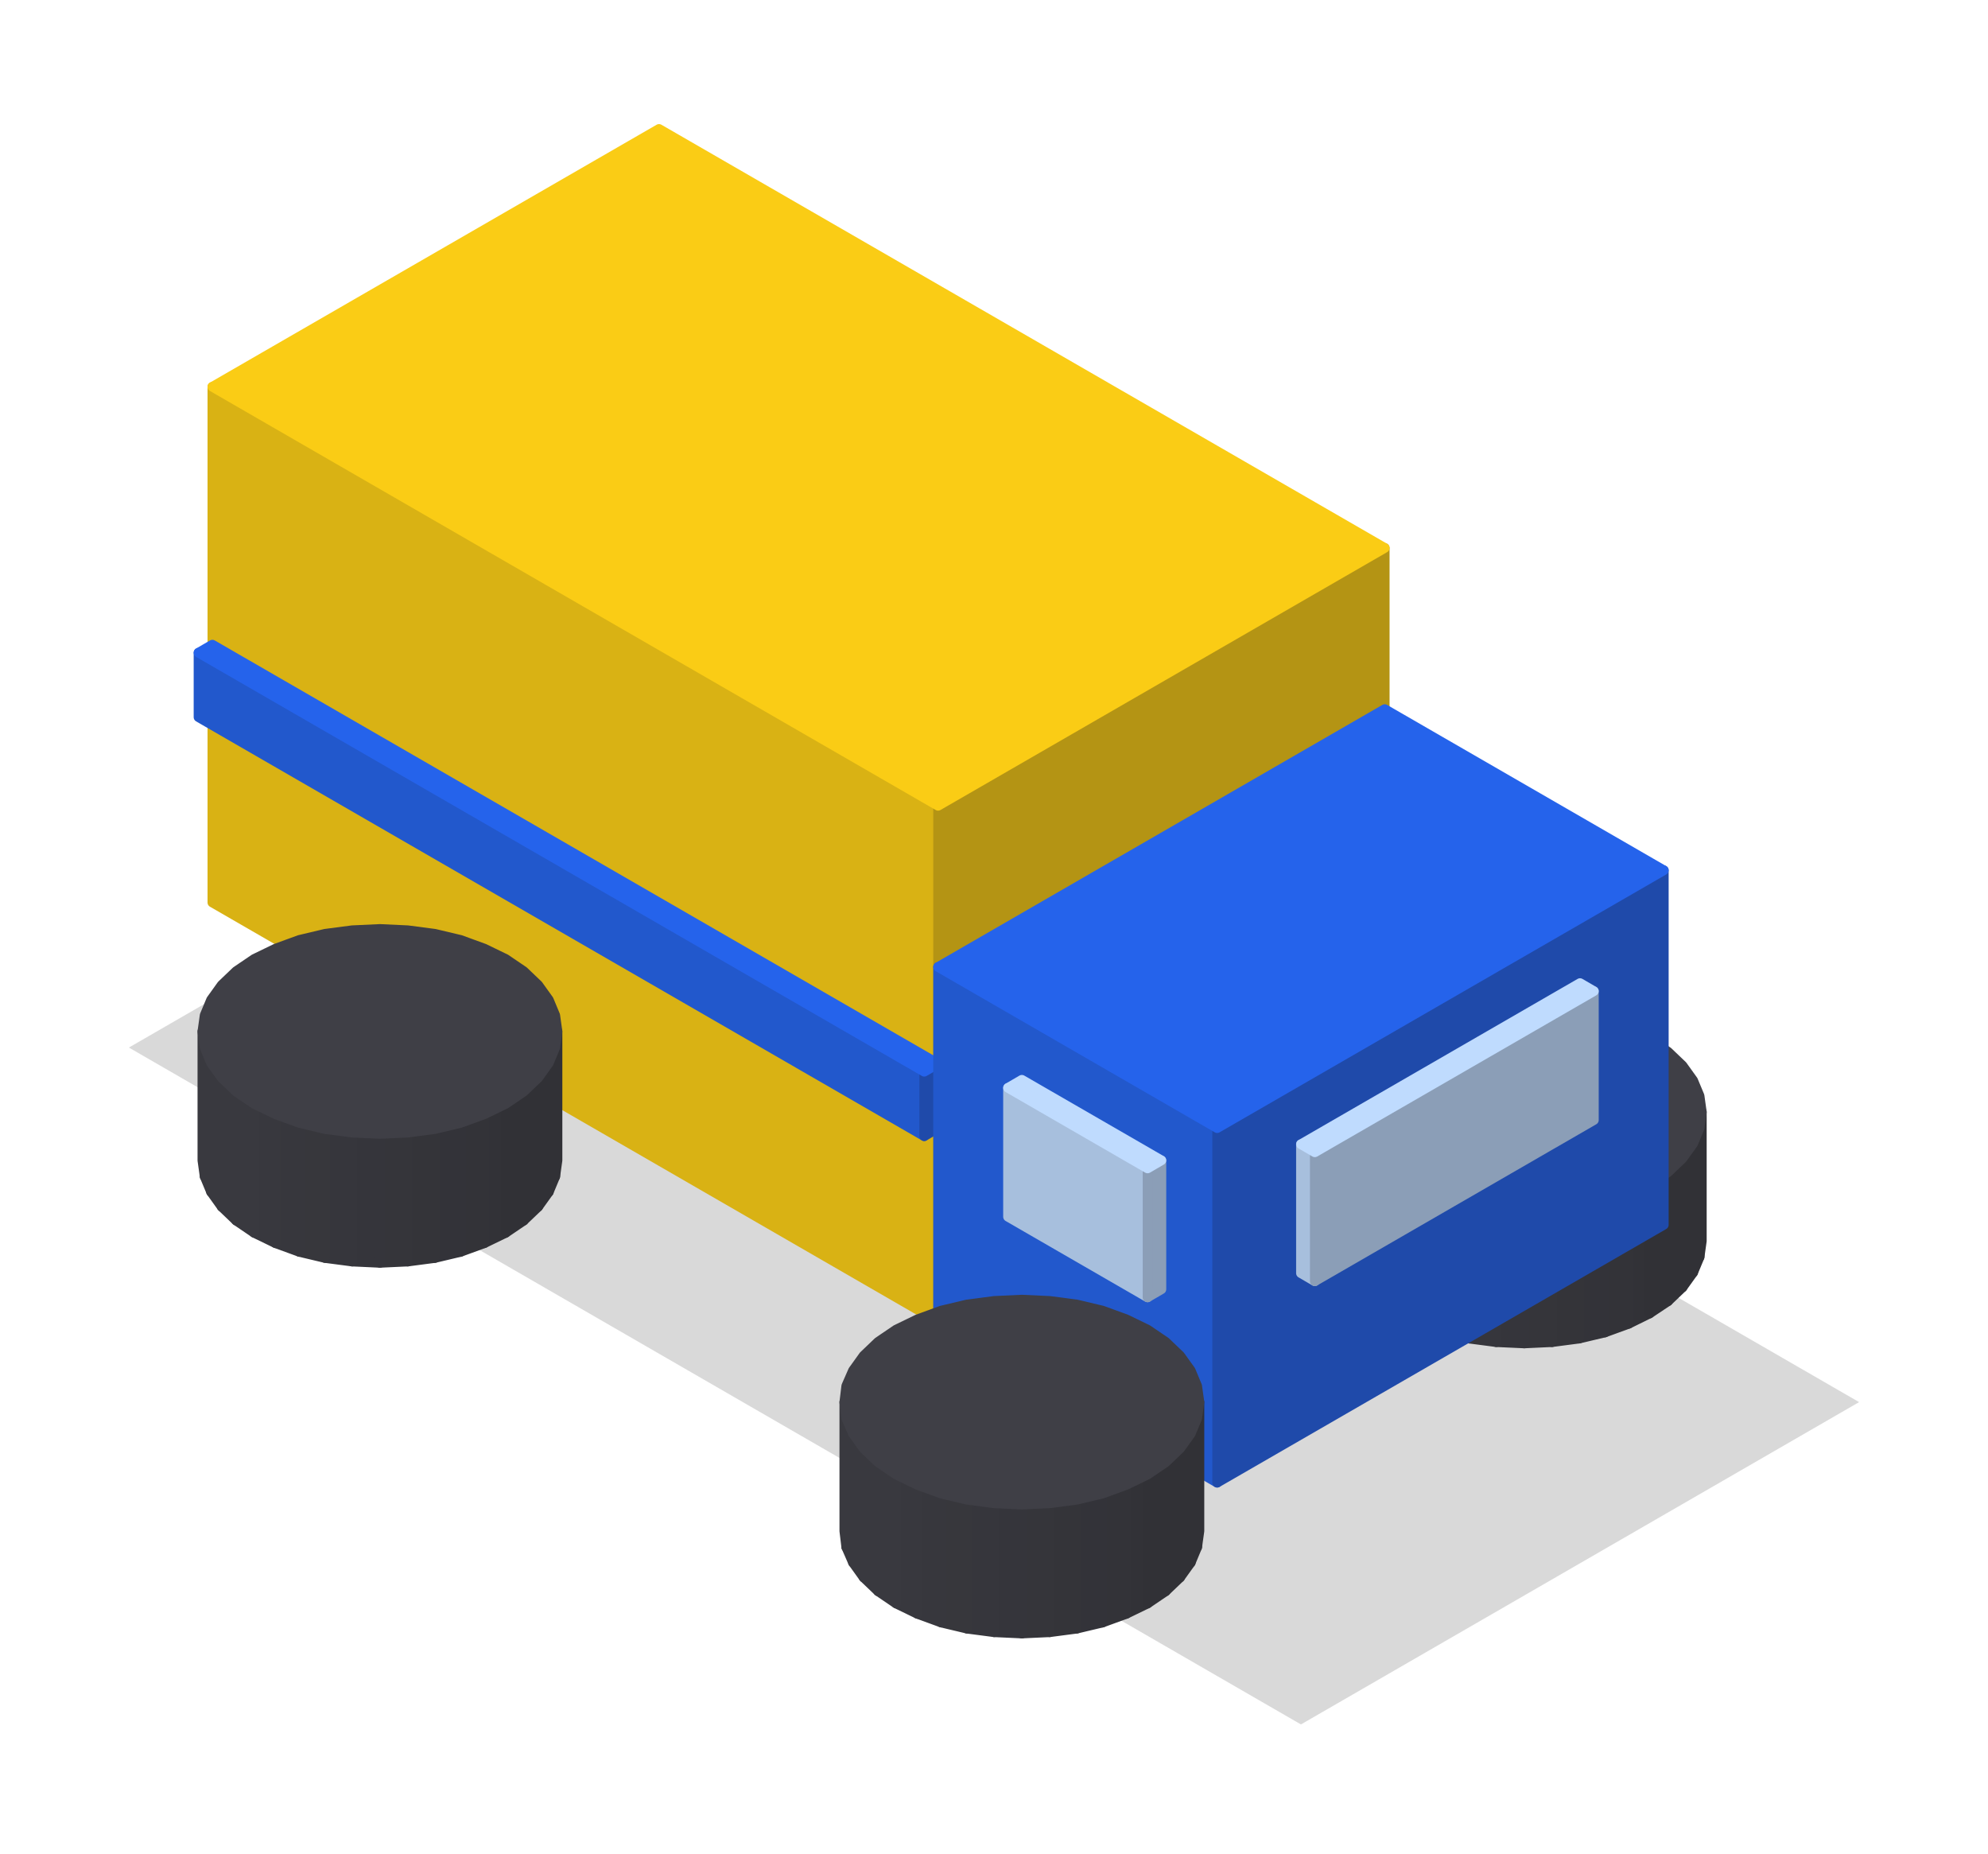
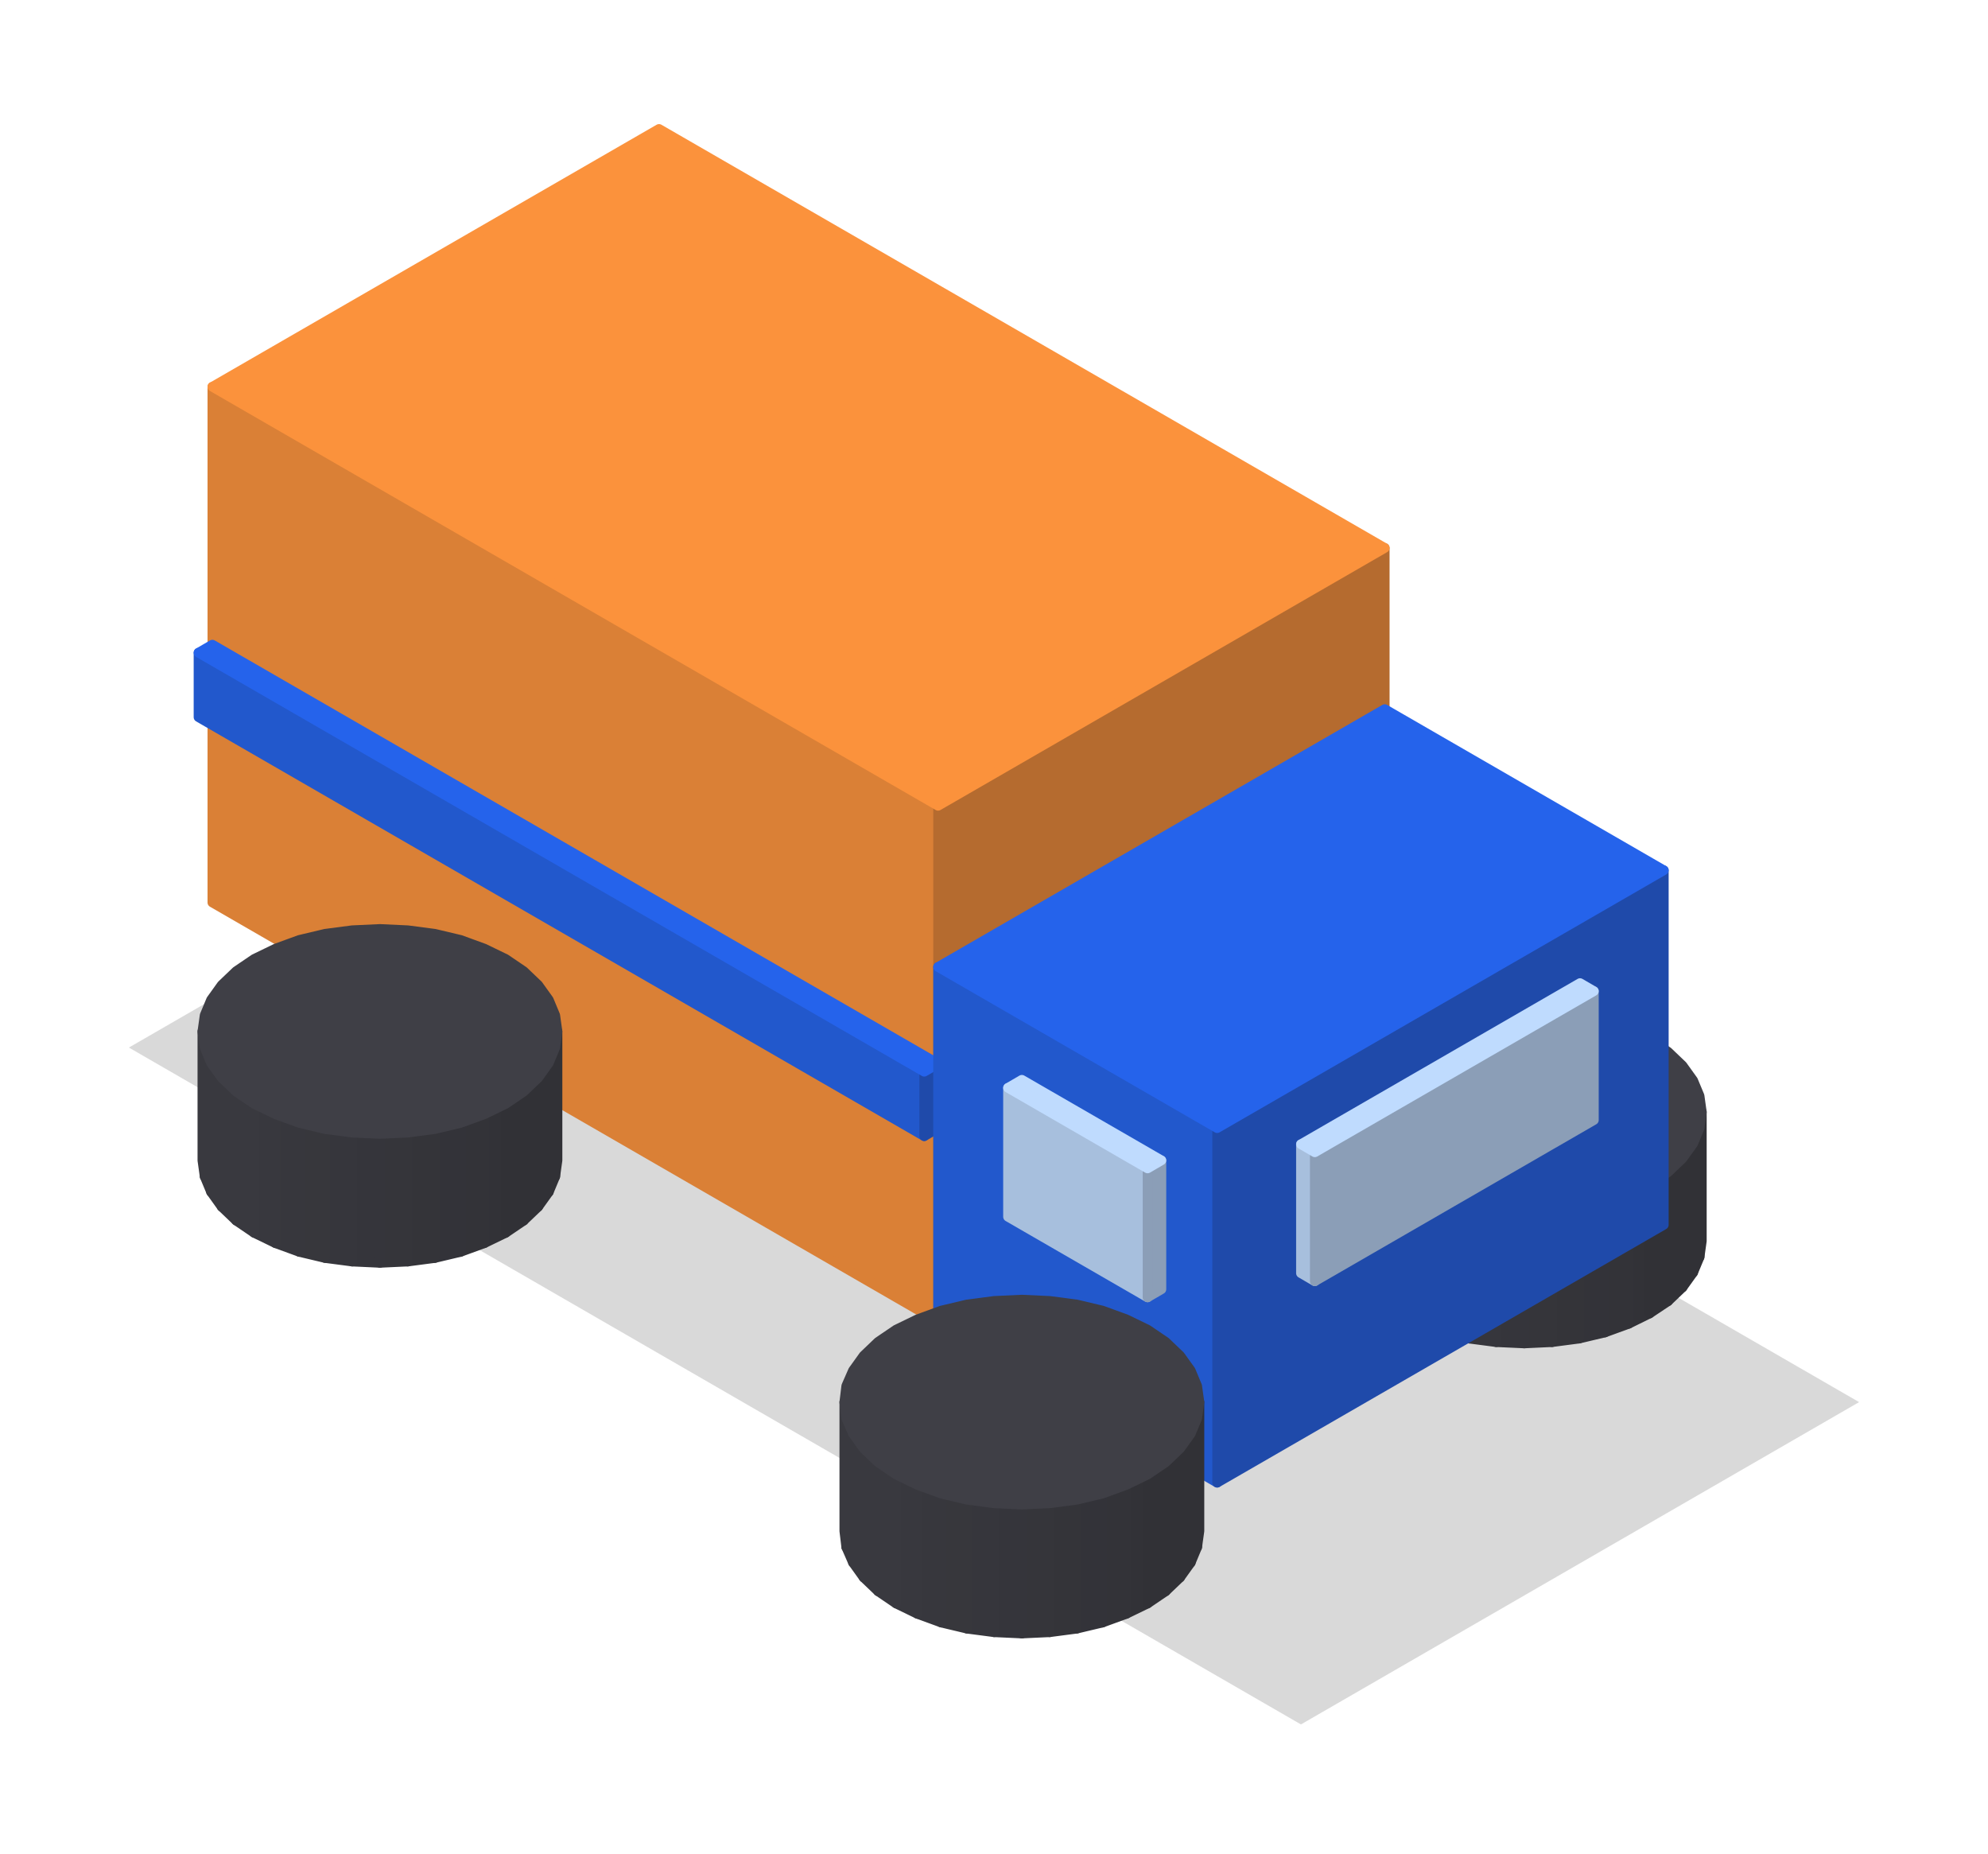
<svg xmlns="http://www.w3.org/2000/svg" width="61.69" height="57.5" viewBox="-20.45 -24 61.69 57.5" fill="none" aria-hidden="true">
  <polygon points="0.87,-1.5 37.24,19.5 19.92,29.5 -16.45,8.5" fill="#111111" fill-opacity="0.16" />
  <polygon points="10.83,5.25 10.17,5.57 10.17,1.57 10.83,1.25" fill="#323237" stroke="#323237" stroke-width="0.3" stroke-linejoin="round" />
  <polygon points="10.17,5.57 9.43,5.84 9.43,1.84 10.17,1.57" fill="#333338" stroke="#333338" stroke-width="0.3" stroke-linejoin="round" />
  <polygon points="9.43,5.84 8.63,6.03 8.63,2.03 9.43,1.84" fill="#333339" stroke="#333339" stroke-width="0.3" stroke-linejoin="round" />
  <polygon points="8.63,6.03 7.79,6.14 7.79,2.14 8.63,2.03" fill="#343439" stroke="#343439" stroke-width="0.3" stroke-linejoin="round" />
  <polygon points="7.79,6.14 6.93,6.18 6.93,2.18 7.79,2.14" fill="#35353a" stroke="#35353a" stroke-width="0.3" stroke-linejoin="round" />
  <polygon points="6.93,6.18 6.07,6.14 6.07,2.14 6.93,2.18" fill="#35353b" stroke="#35353b" stroke-width="0.3" stroke-linejoin="round" />
  <polygon points="6.07,6.14 5.23,6.03 5.23,2.03 6.07,2.14" fill="#36363c" stroke="#36363c" stroke-width="0.3" stroke-linejoin="round" />
  <polygon points="5.23,6.03 4.43,5.84 4.43,1.84 5.23,2.03" fill="#37373c" stroke="#37373c" stroke-width="0.3" stroke-linejoin="round" />
  <polygon points="4.43,5.84 3.69,5.57 3.69,1.57 4.43,1.84" fill="#37373d" stroke="#37373d" stroke-width="0.3" stroke-linejoin="round" />
  <polygon points="3.69,5.57 3.03,5.25 3.03,1.25 3.69,1.57" fill="#38383e" stroke="#38383e" stroke-width="0.3" stroke-linejoin="round" />
  <polygon points="3.03,5.25 2.47,4.87 2.47,0.87 3.03,1.25" fill="#39393f" stroke="#39393f" stroke-width="0.3" stroke-linejoin="round" />
  <polygon points="2.47,4.87 2.02,4.44 2.02,0.44 2.47,0.87" fill="#39393f" stroke="#39393f" stroke-width="0.3" stroke-linejoin="round" />
  <polygon points="2.02,4.44 1.69,3.98 1.69,-0.02 2.02,0.44" fill="#39393f" stroke="#39393f" stroke-width="0.3" stroke-linejoin="round" />
  <polygon points="1.69,3.98 1.48,3.5 1.48,-0.5 1.69,-0.02" fill="#39393f" stroke="#39393f" stroke-width="0.3" stroke-linejoin="round" />
  <polygon points="1.48,3.5 1.42,3 1.42,-1 1.48,-0.5" fill="#39393f" stroke="#39393f" stroke-width="0.3" stroke-linejoin="round" />
  <polygon points="12.44,3 12.37,3.5 12.37,-0.5 12.44,-1" fill="#313136" stroke="#313136" stroke-width="0.3" stroke-linejoin="round" />
  <polygon points="12.37,3.5 12.17,3.98 12.17,-0.02 12.37,-0.5" fill="#313136" stroke="#313136" stroke-width="0.3" stroke-linejoin="round" />
  <polygon points="12.17,3.98 11.84,4.44 11.84,0.44 12.17,-0.02" fill="#313136" stroke="#313136" stroke-width="0.3" stroke-linejoin="round" />
  <polygon points="11.84,4.44 11.39,4.87 11.39,0.87 11.84,0.44" fill="#313136" stroke="#313136" stroke-width="0.3" stroke-linejoin="round" />
  <polygon points="11.39,4.87 10.83,5.25 10.83,1.25 11.39,0.87" fill="#313136" stroke="#313136" stroke-width="0.3" stroke-linejoin="round" />
  <polygon points="10.83,1.25 10.17,1.57 9.43,1.84 8.63,2.03 7.79,2.14 6.93,2.18 6.07,2.14 5.23,2.03 4.43,1.84 3.69,1.57 3.03,1.25 2.47,0.87 2.02,0.44 1.69,-0.02 1.48,-0.5 1.42,-1 1.48,-1.5 1.69,-1.98 2.02,-2.44 2.47,-2.87 3.03,-3.25 3.69,-3.57 4.43,-3.84 5.23,-4.03 6.07,-4.14 6.93,-4.18 7.79,-4.14 8.63,-4.03 9.43,-3.84 10.17,-3.57 10.83,-3.25 11.39,-2.87 11.84,-2.44 12.17,-1.98 12.37,-1.5 12.44,-1 12.37,-0.5 12.17,-0.02 11.84,0.44 11.39,0.87" fill="#3F3F46" stroke="#3F3F46" stroke-width="0.3" stroke-linejoin="round" />
  <polygon points="30.74,16.75 30.09,17.07 30.09,13.07 30.74,12.75" fill="#323237" stroke="#323237" stroke-width="0.3" stroke-linejoin="round" />
  <polygon points="30.09,17.07 29.35,17.34 29.35,13.34 30.09,13.07" fill="#333338" stroke="#333338" stroke-width="0.3" stroke-linejoin="round" />
  <polygon points="29.35,17.34 28.55,17.53 28.55,13.53 29.35,13.34" fill="#333339" stroke="#333339" stroke-width="0.3" stroke-linejoin="round" />
  <polygon points="28.55,17.53 27.71,17.64 27.71,13.64 28.55,13.53" fill="#343439" stroke="#343439" stroke-width="0.3" stroke-linejoin="round" />
  <polygon points="27.71,17.64 26.85,17.68 26.85,13.68 27.71,13.64" fill="#35353a" stroke="#35353a" stroke-width="0.3" stroke-linejoin="round" />
  <polygon points="26.85,17.68 25.98,17.64 25.98,13.64 26.85,13.68" fill="#35353b" stroke="#35353b" stroke-width="0.3" stroke-linejoin="round" />
  <polygon points="25.98,17.64 25.14,17.53 25.14,13.53 25.98,13.64" fill="#36363c" stroke="#36363c" stroke-width="0.3" stroke-linejoin="round" />
  <polygon points="25.14,17.53 24.34,17.34 24.34,13.34 25.14,13.53" fill="#37373c" stroke="#37373c" stroke-width="0.3" stroke-linejoin="round" />
  <polygon points="24.34,17.34 23.61,17.07 23.61,13.07 24.34,13.34" fill="#37373d" stroke="#37373d" stroke-width="0.3" stroke-linejoin="round" />
  <polygon points="23.61,17.07 22.95,16.75 22.95,12.75 23.61,13.07" fill="#38383e" stroke="#38383e" stroke-width="0.3" stroke-linejoin="round" />
  <polygon points="22.95,16.75 22.39,16.37 22.39,12.37 22.95,12.75" fill="#39393f" stroke="#39393f" stroke-width="0.3" stroke-linejoin="round" />
  <polygon points="22.39,16.37 21.94,15.94 21.94,11.94 22.39,12.37" fill="#39393f" stroke="#39393f" stroke-width="0.3" stroke-linejoin="round" />
  <polygon points="21.94,15.94 21.61,15.48 21.61,11.48 21.94,11.94" fill="#39393f" stroke="#39393f" stroke-width="0.3" stroke-linejoin="round" />
  <polygon points="21.61,15.48 21.4,15 21.4,11 21.61,11.48" fill="#39393f" stroke="#39393f" stroke-width="0.3" stroke-linejoin="round" />
  <polygon points="21.4,15 21.34,14.5 21.34,10.5 21.4,11" fill="#39393f" stroke="#39393f" stroke-width="0.3" stroke-linejoin="round" />
  <polygon points="32.36,14.5 32.29,15 32.29,11 32.36,10.5" fill="#313136" stroke="#313136" stroke-width="0.3" stroke-linejoin="round" />
  <polygon points="32.29,15 32.09,15.48 32.09,11.48 32.29,11" fill="#313136" stroke="#313136" stroke-width="0.3" stroke-linejoin="round" />
  <polygon points="32.09,15.48 31.76,15.94 31.76,11.94 32.09,11.48" fill="#313136" stroke="#313136" stroke-width="0.3" stroke-linejoin="round" />
  <polygon points="31.76,15.94 31.31,16.37 31.31,12.37 31.76,11.94" fill="#313136" stroke="#313136" stroke-width="0.3" stroke-linejoin="round" />
  <polygon points="31.31,16.37 30.74,16.75 30.74,12.75 31.31,12.37" fill="#313136" stroke="#313136" stroke-width="0.3" stroke-linejoin="round" />
  <polygon points="30.74,12.75 30.09,13.07 29.35,13.34 28.55,13.53 27.71,13.64 26.85,13.68 25.98,13.64 25.14,13.53 24.34,13.34 23.61,13.07 22.95,12.75 22.39,12.37 21.94,11.94 21.61,11.48 21.4,11 21.34,10.5 21.4,10 21.61,9.52 21.94,9.06 22.39,8.63 22.95,8.25 23.61,7.93 24.34,7.66 25.14,7.47 25.98,7.36 26.85,7.32 27.71,7.36 28.55,7.47 29.35,7.66 30.09,7.93 30.74,8.25 31.31,8.63 31.76,9.06 32.09,9.52 32.29,10 32.36,10.5 32.29,11 32.09,11.48 31.76,11.94 31.31,12.37" fill="#3F3F46" stroke="#3F3F46" stroke-width="0.3" stroke-linejoin="round" />
-   <polygon points="-13.86,4 8.66,17 8.66,1 -13.86,-12" fill="#d9b214" stroke="#d9b214" stroke-width="0.3" stroke-linejoin="round" />
-   <polygon points="22.52,9 8.66,17 8.66,1 22.52,-7" fill="#b49414" stroke="#b49414" stroke-width="0.3" stroke-linejoin="round" />
-   <polygon points="0,-20 22.52,-7 8.66,1 -13.86,-12" fill="#FACC15" stroke="#FACC15" stroke-width="0.3" stroke-linejoin="round" />
+   <polygon points="-13.86,4 8.66,17 8.66,1 -13.86,-12" fill="#da8036" stroke="#da8036" stroke-width="0.3" stroke-linejoin="round" />
+   <polygon points="22.52,9 8.66,17 8.66,1 22.52,-7" fill="#b56b2f" stroke="#b56b2f" stroke-width="0.3" stroke-linejoin="round" />
+   <polygon points="0,-20 22.52,-7 8.66,1 -13.86,-12" fill="#FB923C" stroke="#FB923C" stroke-width="0.3" stroke-linejoin="round" />
  <polygon points="-14.29,-1.75 8.23,11.25 8.23,9.25 -14.29,-3.75" fill="#2258cc" stroke="#2258cc" stroke-width="0.3" stroke-linejoin="round" />
  <polygon points="8.66,11 8.23,11.25 8.23,9.25 8.66,9" fill="#1f4aaa" stroke="#1f4aaa" stroke-width="0.3" stroke-linejoin="round" />
  <polygon points="-13.86,-4 8.66,9 8.23,9.25 -14.29,-3.75" fill="#2563EB" stroke="#2563EB" stroke-width="0.3" stroke-linejoin="round" />
  <polygon points="8.66,17 17.32,22 17.32,11 8.66,6" fill="#2258cc" stroke="#2258cc" stroke-width="0.3" stroke-linejoin="round" />
  <polygon points="31.18,14 17.32,22 17.32,11 31.18,3" fill="#1f4aaa" stroke="#1f4aaa" stroke-width="0.3" stroke-linejoin="round" />
  <polygon points="22.52,-2 31.18,3 17.32,11 8.66,6" fill="#2563EB" stroke="#2563EB" stroke-width="0.3" stroke-linejoin="round" />
  <polygon points="10.83,13.75 15.16,16.25 15.16,12.25 10.83,9.75" fill="#a7bfdd" stroke="#a7bfdd" stroke-width="0.3" stroke-linejoin="round" />
  <polygon points="15.59,16 15.16,16.25 15.16,12.25 15.59,12" fill="#8b9eb7" stroke="#8b9eb7" stroke-width="0.3" stroke-linejoin="round" />
  <polygon points="11.26,9.5 15.59,12 15.16,12.25 10.83,9.75" fill="#BFDBFE" stroke="#BFDBFE" stroke-width="0.3" stroke-linejoin="round" />
  <polygon points="19.92,15.5 20.35,15.75 20.35,11.75 19.92,11.5" fill="#a7bfdd" stroke="#a7bfdd" stroke-width="0.3" stroke-linejoin="round" />
  <polygon points="29.01,10.75 20.35,15.75 20.35,11.75 29.01,6.75" fill="#8b9eb7" stroke="#8b9eb7" stroke-width="0.3" stroke-linejoin="round" />
  <polygon points="28.58,6.5 29.01,6.75 20.35,11.75 19.92,11.5" fill="#BFDBFE" stroke="#BFDBFE" stroke-width="0.3" stroke-linejoin="round" />
  <polygon points="-4.76,14.25 -5.42,14.57 -5.42,10.57 -4.76,10.25" fill="#323237" stroke="#323237" stroke-width="0.3" stroke-linejoin="round" />
  <polygon points="-5.42,14.57 -6.16,14.84 -6.16,10.84 -5.42,10.57" fill="#333338" stroke="#333338" stroke-width="0.3" stroke-linejoin="round" />
  <polygon points="-6.16,14.84 -6.96,15.03 -6.96,11.03 -6.16,10.84" fill="#333339" stroke="#333339" stroke-width="0.3" stroke-linejoin="round" />
  <polygon points="-6.96,15.03 -7.8,15.14 -7.8,11.14 -6.96,11.03" fill="#343439" stroke="#343439" stroke-width="0.3" stroke-linejoin="round" />
  <polygon points="-7.8,15.14 -8.66,15.18 -8.66,11.18 -7.8,11.14" fill="#35353a" stroke="#35353a" stroke-width="0.3" stroke-linejoin="round" />
  <polygon points="-8.66,15.18 -9.52,15.14 -9.52,11.14 -8.66,11.18" fill="#35353b" stroke="#35353b" stroke-width="0.3" stroke-linejoin="round" />
  <polygon points="-9.52,15.14 -10.36,15.03 -10.36,11.03 -9.52,11.14" fill="#36363c" stroke="#36363c" stroke-width="0.3" stroke-linejoin="round" />
  <polygon points="-10.36,15.03 -11.16,14.84 -11.16,10.84 -10.36,11.03" fill="#37373c" stroke="#37373c" stroke-width="0.3" stroke-linejoin="round" />
  <polygon points="-11.16,14.84 -11.9,14.57 -11.9,10.57 -11.16,10.84" fill="#37373d" stroke="#37373d" stroke-width="0.3" stroke-linejoin="round" />
  <polygon points="-11.9,14.57 -12.56,14.25 -12.56,10.25 -11.9,10.57" fill="#38383e" stroke="#38383e" stroke-width="0.3" stroke-linejoin="round" />
  <polygon points="-12.56,14.25 -13.12,13.87 -13.12,9.87 -12.56,10.25" fill="#39393f" stroke="#39393f" stroke-width="0.3" stroke-linejoin="round" />
  <polygon points="-13.12,13.87 -13.57,13.44 -13.57,9.44 -13.12,9.87" fill="#39393f" stroke="#39393f" stroke-width="0.3" stroke-linejoin="round" />
  <polygon points="-13.57,13.44 -13.9,12.98 -13.9,8.98 -13.57,9.44" fill="#39393f" stroke="#39393f" stroke-width="0.3" stroke-linejoin="round" />
  <polygon points="-13.9,12.98 -14.1,12.5 -14.1,8.5 -13.9,8.98" fill="#39393f" stroke="#39393f" stroke-width="0.3" stroke-linejoin="round" />
  <polygon points="-14.1,12.5 -14.17,12 -14.17,8 -14.1,8.5" fill="#39393f" stroke="#39393f" stroke-width="0.3" stroke-linejoin="round" />
  <polygon points="-3.15,12 -3.22,12.5 -3.22,8.5 -3.15,8" fill="#313136" stroke="#313136" stroke-width="0.3" stroke-linejoin="round" />
  <polygon points="-3.22,12.5 -3.42,12.98 -3.42,8.98 -3.22,8.5" fill="#313136" stroke="#313136" stroke-width="0.3" stroke-linejoin="round" />
  <polygon points="-3.42,12.98 -3.75,13.44 -3.75,9.44 -3.42,8.98" fill="#313136" stroke="#313136" stroke-width="0.3" stroke-linejoin="round" />
  <polygon points="-3.75,13.44 -4.2,13.87 -4.2,9.87 -3.75,9.44" fill="#313136" stroke="#313136" stroke-width="0.3" stroke-linejoin="round" />
  <polygon points="-4.2,13.87 -4.76,14.25 -4.76,10.25 -4.2,9.87" fill="#313136" stroke="#313136" stroke-width="0.3" stroke-linejoin="round" />
  <polygon points="-4.76,10.25 -5.42,10.57 -6.16,10.84 -6.96,11.03 -7.8,11.14 -8.66,11.18 -9.52,11.14 -10.36,11.03 -11.16,10.84 -11.9,10.57 -12.56,10.25 -13.12,9.87 -13.57,9.44 -13.9,8.98 -14.1,8.5 -14.17,8 -14.1,7.5 -13.9,7.02 -13.57,6.56 -13.12,6.13 -12.56,5.75 -11.9,5.43 -11.16,5.16 -10.36,4.97 -9.52,4.86 -8.66,4.82 -7.8,4.86 -6.96,4.97 -6.16,5.16 -5.42,5.43 -4.76,5.75 -4.2,6.13 -3.75,6.56 -3.42,7.02 -3.22,7.5 -3.15,8 -3.22,8.5 -3.42,8.98 -3.75,9.44 -4.2,9.87" fill="#3F3F46" stroke="#3F3F46" stroke-width="0.3" stroke-linejoin="round" />
  <polygon points="15.16,25.75 14.5,26.07 14.5,22.07 15.16,21.75" fill="#323237" stroke="#323237" stroke-width="0.3" stroke-linejoin="round" />
  <polygon points="14.5,26.07 13.76,26.34 13.76,22.34 14.5,22.07" fill="#333338" stroke="#333338" stroke-width="0.3" stroke-linejoin="round" />
  <polygon points="13.76,26.34 12.96,26.53 12.96,22.53 13.76,22.34" fill="#333339" stroke="#333339" stroke-width="0.3" stroke-linejoin="round" />
  <polygon points="12.96,26.53 12.12,26.64 12.12,22.64 12.96,22.53" fill="#343439" stroke="#343439" stroke-width="0.3" stroke-linejoin="round" />
  <polygon points="12.12,26.64 11.26,26.68 11.26,22.68 12.12,22.64" fill="#35353a" stroke="#35353a" stroke-width="0.3" stroke-linejoin="round" />
  <polygon points="11.26,26.68 10.4,26.64 10.4,22.64 11.26,22.68" fill="#35353b" stroke="#35353b" stroke-width="0.3" stroke-linejoin="round" />
  <polygon points="10.4,26.64 9.56,26.53 9.56,22.53 10.4,22.64" fill="#36363c" stroke="#36363c" stroke-width="0.3" stroke-linejoin="round" />
  <polygon points="9.56,26.53 8.76,26.34 8.76,22.34 9.56,22.53" fill="#37373c" stroke="#37373c" stroke-width="0.3" stroke-linejoin="round" />
  <polygon points="8.76,26.34 8.02,26.07 8.02,22.07 8.76,22.34" fill="#37373d" stroke="#37373d" stroke-width="0.3" stroke-linejoin="round" />
  <polygon points="8.02,26.07 7.36,25.75 7.36,21.75 8.02,22.07" fill="#38383e" stroke="#38383e" stroke-width="0.3" stroke-linejoin="round" />
  <polygon points="7.36,25.75 6.8,25.37 6.8,21.37 7.36,21.75" fill="#39393f" stroke="#39393f" stroke-width="0.3" stroke-linejoin="round" />
  <polygon points="6.8,25.37 6.35,24.94 6.35,20.94 6.8,21.37" fill="#39393f" stroke="#39393f" stroke-width="0.3" stroke-linejoin="round" />
  <polygon points="6.35,24.94 6.02,24.48 6.02,20.48 6.35,20.94" fill="#39393f" stroke="#39393f" stroke-width="0.3" stroke-linejoin="round" />
  <polygon points="6.02,24.48 5.81,24 5.81,20 6.02,20.48" fill="#39393f" stroke="#39393f" stroke-width="0.3" stroke-linejoin="round" />
  <polygon points="5.81,24 5.75,23.5 5.75,19.5 5.81,20" fill="#39393f" stroke="#39393f" stroke-width="0.3" stroke-linejoin="round" />
  <polygon points="16.77,23.5 16.7,24 16.7,20 16.77,19.5" fill="#313136" stroke="#313136" stroke-width="0.3" stroke-linejoin="round" />
  <polygon points="16.7,24 16.5,24.48 16.5,20.48 16.7,20" fill="#313136" stroke="#313136" stroke-width="0.3" stroke-linejoin="round" />
  <polygon points="16.5,24.48 16.17,24.94 16.17,20.94 16.5,20.48" fill="#313136" stroke="#313136" stroke-width="0.3" stroke-linejoin="round" />
  <polygon points="16.17,24.94 15.72,25.37 15.72,21.37 16.17,20.94" fill="#313136" stroke="#313136" stroke-width="0.3" stroke-linejoin="round" />
  <polygon points="15.72,25.37 15.16,25.75 15.16,21.75 15.72,21.37" fill="#313136" stroke="#313136" stroke-width="0.3" stroke-linejoin="round" />
  <polygon points="15.16,21.75 14.5,22.07 13.76,22.34 12.96,22.53 12.12,22.64 11.26,22.68 10.4,22.64 9.56,22.53 8.76,22.34 8.02,22.07 7.36,21.75 6.8,21.37 6.35,20.94 6.02,20.48 5.81,20 5.75,19.5 5.81,19 6.02,18.52 6.35,18.06 6.8,17.63 7.36,17.25 8.02,16.93 8.76,16.66 9.56,16.47 10.4,16.36 11.26,16.32 12.12,16.36 12.96,16.47 13.76,16.66 14.5,16.93 15.16,17.25 15.72,17.63 16.17,18.06 16.5,18.52 16.7,19 16.77,19.5 16.7,20 16.5,20.48 16.17,20.94 15.72,21.37" fill="#3F3F46" stroke="#3F3F46" stroke-width="0.3" stroke-linejoin="round" />
</svg>
